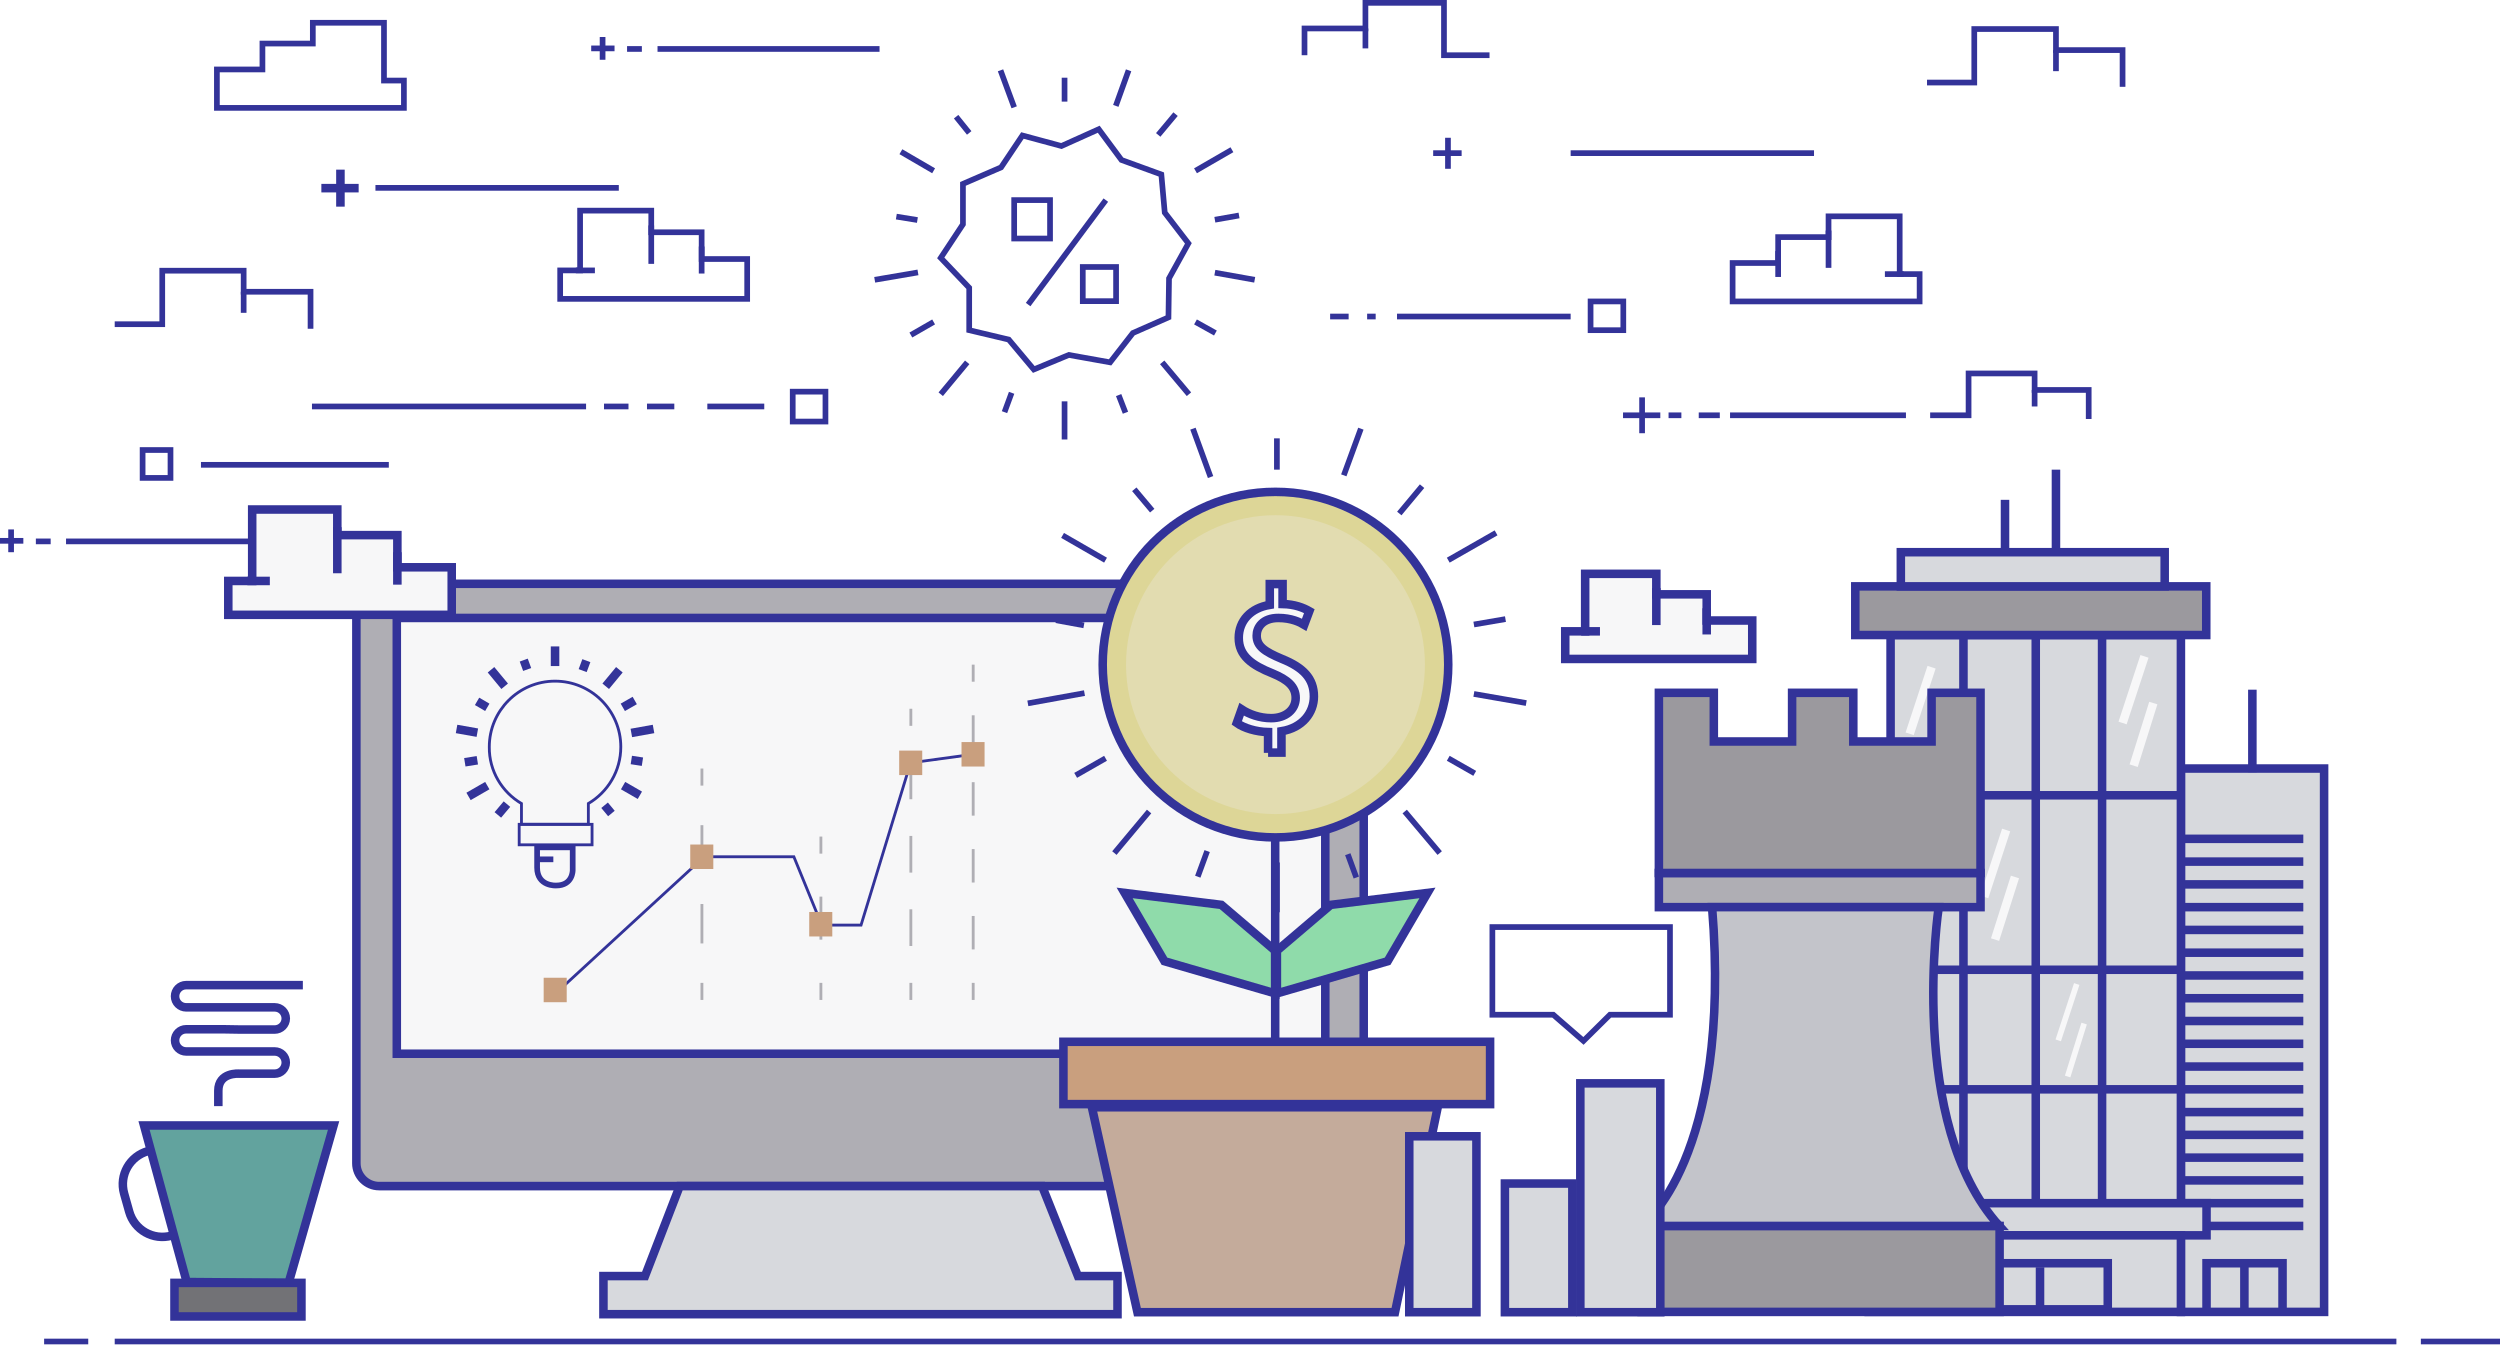
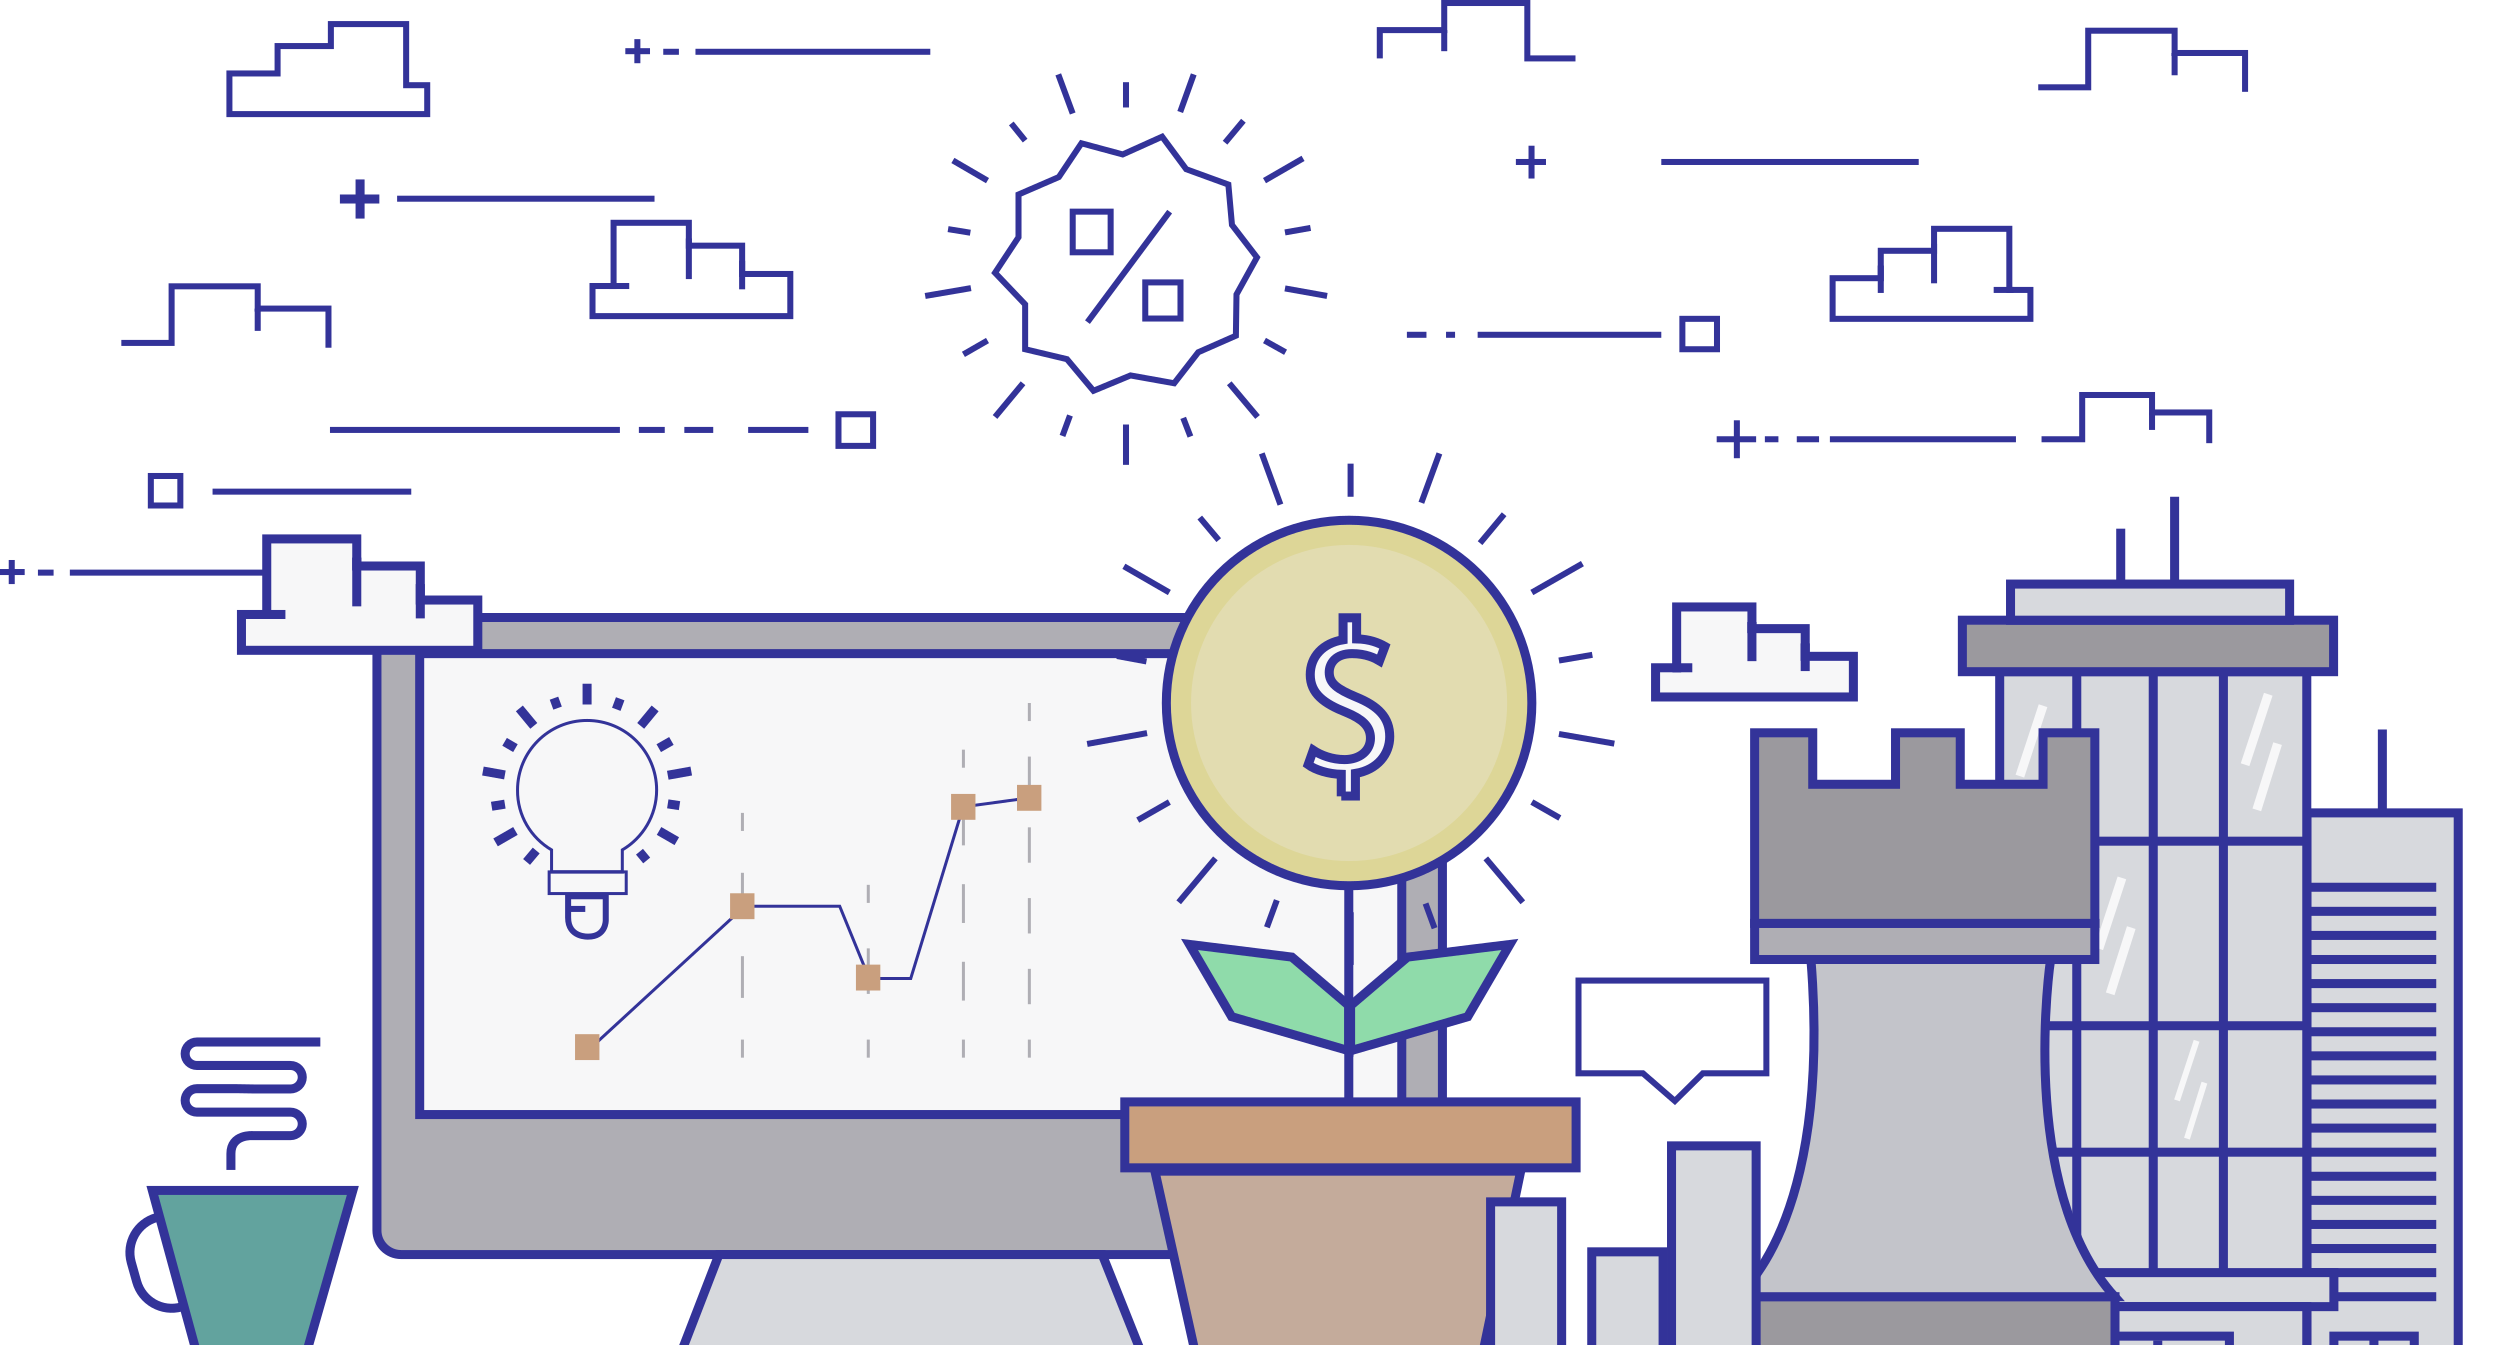
- <svg xmlns="http://www.w3.org/2000/svg" xmlns:xlink="http://www.w3.org/1999/xlink" version="1.1" class="img-responsive-SVG servicios_icono" id="servicios_icono4" x="0px" y="0px" viewBox="0 0 878.3 472.3" enable-background="new 0 0 878.3 472.3" xml:space="preserve" preserveAspectRatio="xMinYMin">
+ <svg xmlns="http://www.w3.org/2000/svg" xmlns:xlink="http://www.w3.org/1999/xlink" version="1.1" class="img-responsive-SVG servicios_icono" id="servicios_icono4" x="0px" y="0px" width="830.376px" height="446.609px" viewBox="0 0 830.376 446.609" enable-background="new 0 0 830.376 446.609" xml:space="preserve" preserveAspectRatio="xMinYMin">
  <defs>
</defs>
  <g id="Edi2_1_">
    <rect id="Fondo_x5F_Edi2_1_" x="766.2" y="270" fill="#D7D9DD" stroke="#333399" stroke-width="3" stroke-miterlimit="10" width="50.3" height="190.9" />
    <g id="LineasEdi2_1_">
      <line fill="none" stroke="#333399" stroke-width="3" stroke-miterlimit="10" x1="756.5" y1="294.7" x2="809.2" y2="294.7" />
      <line fill="none" stroke="#333399" stroke-width="3" stroke-miterlimit="10" x1="756.5" y1="302.7" x2="809.2" y2="302.7" />
      <line fill="none" stroke="#333399" stroke-width="3" stroke-miterlimit="10" x1="756.5" y1="310.7" x2="809.2" y2="310.7" />
      <line fill="none" stroke="#333399" stroke-width="3" stroke-miterlimit="10" x1="756.5" y1="318.7" x2="809.2" y2="318.7" />
      <line fill="none" stroke="#333399" stroke-width="3" stroke-miterlimit="10" x1="756.5" y1="326.7" x2="809.2" y2="326.7" />
      <line fill="none" stroke="#333399" stroke-width="3" stroke-miterlimit="10" x1="756.5" y1="334.7" x2="809.2" y2="334.7" />
      <line fill="none" stroke="#333399" stroke-width="3" stroke-miterlimit="10" x1="756.5" y1="342.7" x2="809.2" y2="342.7" />
      <line fill="none" stroke="#333399" stroke-width="3" stroke-miterlimit="10" x1="756.5" y1="350.7" x2="809.2" y2="350.7" />
      <line fill="none" stroke="#333399" stroke-width="3" stroke-miterlimit="10" x1="756.5" y1="358.7" x2="809.2" y2="358.7" />
      <line fill="none" stroke="#333399" stroke-width="3" stroke-miterlimit="10" x1="756.5" y1="366.7" x2="809.2" y2="366.7" />
      <line fill="none" stroke="#333399" stroke-width="3" stroke-miterlimit="10" x1="756.5" y1="374.7" x2="809.2" y2="374.7" />
      <line fill="none" stroke="#333399" stroke-width="3" stroke-miterlimit="10" x1="756.5" y1="382.7" x2="809.2" y2="382.7" />
      <line fill="none" stroke="#333399" stroke-width="3" stroke-miterlimit="10" x1="756.5" y1="390.7" x2="809.2" y2="390.7" />
      <line fill="none" stroke="#333399" stroke-width="3" stroke-miterlimit="10" x1="756.5" y1="398.7" x2="809.2" y2="398.7" />
      <line fill="none" stroke="#333399" stroke-width="3" stroke-miterlimit="10" x1="756.5" y1="406.7" x2="809.2" y2="406.7" />
      <line fill="none" stroke="#333399" stroke-width="3" stroke-miterlimit="10" x1="756.5" y1="414.7" x2="809.2" y2="414.7" />
      <line fill="none" stroke="#333399" stroke-width="3" stroke-miterlimit="10" x1="756.5" y1="422.7" x2="809.2" y2="422.7" />
      <line fill="none" stroke="#333399" stroke-width="3" stroke-miterlimit="10" x1="756.5" y1="430.7" x2="809.2" y2="430.7" />
      <line fill="none" stroke="#333399" stroke-width="3" stroke-miterlimit="10" x1="791.3" y1="271.3" x2="791.3" y2="242.3" />
      <polyline fill="none" stroke="#333399" stroke-width="3" stroke-miterlimit="10" points="775.2,460.9 775.2,443.8 801.9,443.8     801.9,460.9   " />
      <line fill="none" stroke="#333399" stroke-width="3" stroke-miterlimit="10" x1="788.5" y1="443.8" x2="788.5" y2="460.9" />
    </g>
  </g>
  <g id="Edi1_1_">
    <rect id="Fondo_x5F_Edi1_1_" x="664.2" y="223.1" fill="#D7D9DD" stroke="#333399" stroke-width="3" stroke-miterlimit="10" width="102" height="200.7" />
    <rect x="687.2" y="422.7" fill="#D7D9DD" stroke="#333399" stroke-width="3" stroke-miterlimit="10" width="88" height="11.3" />
    <rect x="656.5" y="434" fill="#D7D9DD" stroke="#333399" stroke-width="3" stroke-miterlimit="10" width="109.7" height="26.9" />
    <line fill="none" stroke="#333399" stroke-width="3" stroke-miterlimit="10" x1="689.8" y1="223.1" x2="689.8" y2="422.7" />
    <line fill="none" stroke="#333399" stroke-width="3" stroke-miterlimit="10" x1="738.5" y1="223.1" x2="738.5" y2="422.7" />
    <line fill="none" stroke="#333399" stroke-width="3" stroke-miterlimit="10" x1="715.2" y1="223.1" x2="715.2" y2="422.7" />
    <line fill="none" stroke="#333399" stroke-width="3" stroke-miterlimit="10" x1="664.2" y1="279.4" x2="766.2" y2="279.4" />
    <line fill="none" stroke="#333399" stroke-width="3" stroke-miterlimit="10" x1="664.2" y1="340.7" x2="766.2" y2="340.7" />
    <line fill="none" stroke="#333399" stroke-width="3" stroke-miterlimit="10" x1="664.2" y1="382.7" x2="766.2" y2="382.7" />
    <rect x="692.8" y="443.8" fill="none" stroke="#333399" stroke-width="3" stroke-miterlimit="10" width="47.7" height="16.2" />
    <line fill="none" stroke="#333399" stroke-width="3" stroke-miterlimit="10" x1="716.7" y1="445.2" x2="716.7" y2="460.9" />
    <g id="Reflejo_1_">
      <line fill="none" stroke="#F7F7F8" stroke-width="3" stroke-miterlimit="10" x1="674.8" y1="272.9" x2="681.7" y2="250.9" />
      <line fill="none" stroke="#F7F7F8" stroke-width="3" stroke-miterlimit="10" x1="745.7" y1="254" x2="753.4" y2="230.6" />
      <line fill="none" stroke="#F7F7F8" stroke-width="3" stroke-miterlimit="10" x1="749.6" y1="269" x2="756.5" y2="247" />
      <line fill="none" stroke="#F7F7F8" stroke-width="3" stroke-miterlimit="10" x1="697.1" y1="315.1" x2="704.8" y2="291.6" />
      <line fill="none" stroke="#F7F7F8" stroke-width="3" stroke-miterlimit="10" x1="700.9" y1="330.1" x2="707.9" y2="308.1" />
      <line fill="none" stroke="#F7F7F8" stroke-width="2" stroke-miterlimit="10" x1="723.1" y1="365.5" x2="729.6" y2="345.7" />
      <line fill="none" stroke="#F7F7F8" stroke-width="2" stroke-miterlimit="10" x1="726.4" y1="378.2" x2="732.2" y2="359.6" />
      <line fill="none" stroke="#F7F7F8" stroke-width="3" stroke-miterlimit="10" x1="670.9" y1="257.8" x2="678.6" y2="234.4" />
    </g>
  </g>
  <g>
    <path fill="#AFAEB4" stroke="#333399" stroke-width="3" stroke-miterlimit="10" d="M479.1,408.7c0,4.4-3.6,8-8,8H133.2   c-4.4,0-8-3.6-8-8V213.1c0-4.4,3.6-8,8-8h337.9c4.4,0,8,3.6,8,8L479.1,408.7L479.1,408.7z" />
    <rect x="139.4" y="217.1" fill="#F7F7F8" stroke="#333399" stroke-width="3" stroke-miterlimit="10" width="326.2" height="153.1" />
    <polygon fill="#D7D9DD" stroke="#333399" stroke-width="3" stroke-miterlimit="10" points="366.1,416.7 378.7,448.3 392.6,448.3    392.6,461.7 212,461.7 212,448.3 226.6,448.3 238.8,416.7  " />
  </g>
  <rect x="465.1" y="429" fill="#D7D9DD" stroke="#333399" stroke-width="3" stroke-miterlimit="10" width="21" height="26.9" />
  <rect x="576.7" y="430.7" fill="#9B999E" stroke="#333399" stroke-width="3" stroke-miterlimit="10" width="125.8" height="30.2" />
  <g>
    <polyline fill="none" stroke="#333399" stroke-miterlimit="10" points="195.1,349.1 247.4,301 278.9,301 288.7,325 302.5,325    319.9,268 341.9,265  " />
    <path id="Lamp_1_" fill="none" stroke="#333399" stroke-miterlimit="10" d="M183.2,282.3v7.3h23.5v-7.3c6.8-4,11.4-11.4,11.4-19.9   c0-12.8-10.4-23.1-23.1-23.1c-12.8,0-23.1,10.4-23.1,23.1C171.8,270.9,176.4,278.3,183.2,282.3z" />
    <rect x="182.4" y="289.6" fill="none" stroke="#333399" stroke-miterlimit="10" width="25.6" height="7.2" />
    <path fill="none" stroke="#333399" stroke-width="2" stroke-miterlimit="10" d="M201.2,297.7v8c0,0,0.1,5.4-5.8,5.4   c0,0-6.7,0.4-6.7-6.3v-7.1H201.2z" />
    <line fill="none" stroke="#333399" stroke-width="2" stroke-miterlimit="10" x1="194.4" y1="301.9" x2="188.7" y2="301.9" />
    <g>
      <line fill="none" stroke="#333399" stroke-width="3" stroke-miterlimit="10" x1="214.8" y1="285.8" x2="212.4" y2="282.9" />
      <line fill="none" stroke="#333399" stroke-width="3" stroke-miterlimit="10" x1="224.8" y1="279.4" x2="218.9" y2="276" />
      <line fill="none" stroke="#333399" stroke-width="3" stroke-miterlimit="10" x1="225.7" y1="267.6" x2="221.8" y2="267" />
      <line fill="none" stroke="#333399" stroke-width="3" stroke-miterlimit="10" x1="229.6" y1="256.1" x2="221.8" y2="257.5" />
      <line fill="none" stroke="#333399" stroke-width="3" stroke-miterlimit="10" x1="223" y1="246.1" x2="218.8" y2="248.5" />
      <line fill="none" stroke="#333399" stroke-width="3" stroke-miterlimit="10" x1="217.6" y1="235.3" x2="212.8" y2="241.1" />
      <line fill="none" stroke="#333399" stroke-width="3" stroke-miterlimit="10" x1="206" y1="232.1" x2="204.7" y2="235.6" />
      <line fill="none" stroke="#333399" stroke-width="3" stroke-miterlimit="10" x1="195" y1="227.1" x2="195" y2="234" />
      <line fill="none" stroke="#333399" stroke-width="3" stroke-miterlimit="10" x1="184" y1="231.9" x2="185.2" y2="235.2" />
      <line fill="none" stroke="#333399" stroke-width="3" stroke-miterlimit="10" x1="172.5" y1="235.3" x2="177.3" y2="241.1" />
      <line fill="none" stroke="#333399" stroke-width="3" stroke-miterlimit="10" x1="167.6" y1="246.4" x2="171.2" y2="248.5" />
      <line fill="none" stroke="#333399" stroke-width="3" stroke-miterlimit="10" x1="160.4" y1="256.1" x2="167.7" y2="257.4" />
      <line fill="none" stroke="#333399" stroke-width="3" stroke-miterlimit="10" x1="163.3" y1="267.8" x2="167.7" y2="267.1" />
      <line fill="none" stroke="#333399" stroke-width="3" stroke-miterlimit="10" x1="164.6" y1="279.8" x2="171.2" y2="276" />
      <line fill="none" stroke="#333399" stroke-width="3" stroke-miterlimit="10" x1="174.9" y1="286.3" x2="178.1" y2="282.5" />
    </g>
    <g>
      <g>
        <line fill="none" stroke="#AFAEB4" stroke-miterlimit="10" x1="246.6" y1="270" x2="246.6" y2="276" />
        <line fill="none" stroke="#AFAEB4" stroke-miterlimit="10" stroke-dasharray="13.85,13.85" x1="246.6" y1="289.9" x2="246.6" y2="338.3" />
        <line fill="none" stroke="#AFAEB4" stroke-miterlimit="10" x1="246.6" y1="345.3" x2="246.6" y2="351.3" />
      </g>
    </g>
    <g>
      <g>
        <line fill="none" stroke="#AFAEB4" stroke-miterlimit="10" x1="288.4" y1="293.9" x2="288.4" y2="299.9" />
        <line fill="none" stroke="#AFAEB4" stroke-miterlimit="10" stroke-dasharray="15.12,15.12" x1="288.4" y1="315" x2="288.4" y2="337.7" />
        <line fill="none" stroke="#AFAEB4" stroke-miterlimit="10" x1="288.4" y1="345.3" x2="288.4" y2="351.3" />
      </g>
    </g>
    <g>
      <g>
        <line fill="none" stroke="#AFAEB4" stroke-miterlimit="10" x1="320" y1="249" x2="320" y2="255" />
        <line fill="none" stroke="#AFAEB4" stroke-miterlimit="10" stroke-dasharray="12.889,12.889" x1="320" y1="267.9" x2="320" y2="338.8" />
        <line fill="none" stroke="#AFAEB4" stroke-miterlimit="10" x1="320" y1="345.3" x2="320" y2="351.3" />
      </g>
    </g>
    <g>
      <g>
        <line fill="none" stroke="#AFAEB4" stroke-miterlimit="10" x1="341.9" y1="233.5" x2="341.9" y2="239.5" />
        <line fill="none" stroke="#AFAEB4" stroke-miterlimit="10" stroke-dasharray="11.75,11.75" x1="341.9" y1="251.3" x2="341.9" y2="339.4" />
        <line fill="none" stroke="#AFAEB4" stroke-miterlimit="10" x1="341.9" y1="345.3" x2="341.9" y2="351.3" />
      </g>
    </g>
  </g>
  <rect x="191" y="343.5" fill="#C99F7E" width="8.1" height="8.6" />
  <polygon fill="none" stroke="#333399" stroke-width="2" stroke-miterlimit="10" points="524.3,325.7 524.3,356.5 545.7,356.5   556.3,365.7 565.6,356.5 586.7,356.5 586.7,325.7 " />
  <rect x="528.7" y="415.8" fill="#D7D9DD" stroke="#333399" stroke-width="3" stroke-miterlimit="10" width="23.7" height="45.2" />
  <rect x="242.5" y="296.7" fill="#C99F7E" width="8.1" height="8.6" />
  <rect x="337.8" y="260.7" fill="#C99F7E" width="8.1" height="8.6" />
  <rect x="315.9" y="263.7" fill="#C99F7E" width="8.1" height="8.6" />
  <rect x="284.3" y="320.4" fill="#C99F7E" width="8.1" height="8.6" />
  <g id="planta_2_">
    <rect x="373.6" y="366" fill="#C99F7E" stroke="#333399" stroke-width="3" stroke-miterlimit="10" width="149.9" height="21.9" />
    <polygon fill="#C4AB9B" stroke="#333399" stroke-width="3" stroke-miterlimit="10" points="490.1,461 399.6,461 383.6,389    505.1,389  " />
    <g id="hojas_2_">
      <polygon fill="#8FDBAA" stroke="#333399" stroke-width="3" stroke-miterlimit="10" points="448,334 429.1,317.9 395.1,313.7     409.1,337.7 448,349   " />
      <polygon fill="#8FDBAA" stroke="#333399" stroke-width="3" stroke-miterlimit="10" points="448.6,334 467.5,317.9 501.5,313.7     487.5,337.7 448.6,349   " />
    </g>
    <line id="tallo_2_" fill="none" stroke="#333399" stroke-width="3" stroke-miterlimit="10" x1="448" y1="294.2" x2="448" y2="366" />
    <g id="Flor_2_">
      <circle fill="#DDD697" stroke="#333399" stroke-width="3" stroke-miterlimit="10" cx="448.1" cy="233.5" r="60.7" />
      <circle fill="#E2DCB0" cx="448.1" cy="233.5" r="52.5" />
      <g id="Rayos_2_">
        <line fill="none" stroke="#333399" stroke-width="2" stroke-miterlimit="10" x1="448.6" y1="154" x2="448.6" y2="165" />
        <line fill="none" stroke="#333399" stroke-width="2" stroke-miterlimit="10" x1="419.1" y1="150.6" x2="425.3" y2="167.6" />
        <line fill="none" stroke="#333399" stroke-width="2" stroke-miterlimit="10" x1="398.5" y1="171.9" x2="404.8" y2="179.4" />
        <line fill="none" stroke="#333399" stroke-width="2" stroke-miterlimit="10" x1="373.3" y1="188.1" x2="388.4" y2="196.8" />
        <line fill="none" stroke="#333399" stroke-width="2" stroke-miterlimit="10" x1="371" y1="217.9" x2="380.8" y2="219.7" />
        <line fill="none" stroke="#333399" stroke-width="2" stroke-miterlimit="10" x1="361.1" y1="247.1" x2="381" y2="243.5" />
        <line fill="none" stroke="#333399" stroke-width="2" stroke-miterlimit="10" x1="377.9" y1="272.4" x2="388.4" y2="266.4" />
        <line fill="none" stroke="#333399" stroke-width="2" stroke-miterlimit="10" x1="391.5" y1="299.7" x2="403.7" y2="285.1" />
        <line fill="none" stroke="#333399" stroke-width="2" stroke-miterlimit="10" x1="420.8" y1="308" x2="424.1" y2="299" />
        <line fill="none" stroke="#333399" stroke-width="2" stroke-miterlimit="10" x1="448.6" y1="320.5" x2="448.6" y2="303" />
        <line fill="none" stroke="#333399" stroke-width="2" stroke-miterlimit="10" x1="476.5" y1="308.3" x2="473.5" y2="300.1" />
        <line fill="none" stroke="#333399" stroke-width="2" stroke-miterlimit="10" x1="505.8" y1="299.7" x2="493.5" y2="285.1" />
        <line fill="none" stroke="#333399" stroke-width="2" stroke-miterlimit="10" x1="518.1" y1="271.7" x2="508.8" y2="266.4" />
        <line fill="none" stroke="#333399" stroke-width="2" stroke-miterlimit="10" x1="536.2" y1="247" x2="517.8" y2="243.8" />
        <line fill="none" stroke="#333399" stroke-width="2" stroke-miterlimit="10" x1="528.9" y1="217.5" x2="517.8" y2="219.4" />
        <line fill="none" stroke="#333399" stroke-width="2" stroke-miterlimit="10" x1="525.6" y1="187.2" x2="508.8" y2="196.8" />
        <line fill="none" stroke="#333399" stroke-width="2" stroke-miterlimit="10" x1="499.6" y1="170.8" x2="491.6" y2="180.4" />
        <line fill="none" stroke="#333399" stroke-width="2" stroke-miterlimit="10" x1="478.1" y1="150.6" x2="472.1" y2="167" />
      </g>
    </g>
    <g id="pesos_2_">
      <path fill="#F7F7F8" stroke="#333399" stroke-width="3" stroke-miterlimit="10" d="M445.5,264.5v-7.3c-4.2-0.1-8.5-1.4-11-3.2    l1.7-4.8c2.6,1.7,6.3,3.1,10.4,3.1c5.1,0,8.6-3,8.6-7.1c0-4-2.8-6.4-8.1-8.6c-7.3-2.9-11.9-6.2-11.9-12.5c0-6,4.2-10.5,10.9-11.6    v-7.3h4.5v7c4.3,0.1,7.3,1.3,9.4,2.5l-1.8,4.8c-1.5-0.9-4.5-2.4-9.1-2.4c-5.5,0-7.6,3.3-7.6,6.2c0,3.7,2.7,5.6,8.9,8.2    c7.4,3,11.2,6.8,11.2,13.2c0,5.7-4,11-11.4,12.2v7.5h-4.7V264.5z" />
    </g>
  </g>
  <rect x="582.8" y="306.7" fill="#AFAEB4" stroke="#333399" stroke-width="3" stroke-miterlimit="10" width="113" height="12" />
  <path fill="#C3C4CA" stroke="#333399" stroke-width="3" stroke-miterlimit="10" d="M576.7,430.7c0,0,31.9-23.3,24.8-112h79.6  c0,0-11.3,76,21.3,112H576.7z" />
  <polygon fill="#9B999E" stroke="#333399" stroke-width="3" stroke-miterlimit="10" points="678.6,243.4 678.6,260.5 651.1,260.5   651.1,243.4 629.6,243.4 629.6,260.5 602.1,260.5 602.1,243.4 582.8,243.4 582.8,306.7 695.8,306.7 695.8,243.4 " />
  <rect x="555.2" y="380.6" fill="#D7D9DD" stroke="#333399" stroke-width="3" stroke-miterlimit="10" width="28.1" height="80.4" />
  <line fill="none" stroke="#333399" stroke-width="2" stroke-linecap="square" stroke-linejoin="round" stroke-miterlimit="10" x1="41.3" y1="471.3" x2="840.9" y2="471.3" />
  <line fill="none" stroke="#333399" stroke-width="2" stroke-linecap="square" stroke-linejoin="round" stroke-miterlimit="10" x1="851.5" y1="471.3" x2="877.3" y2="471.3" />
  <line fill="none" stroke="#333399" stroke-width="2" stroke-linecap="square" stroke-linejoin="round" stroke-miterlimit="10" x1="16.5" y1="471.3" x2="30" y2="471.3" />
  <g id="cuadrados_2_">
    <rect x="50.1" y="158.1" fill="none" stroke="#333399" stroke-width="2" stroke-miterlimit="10" width="9.8" height="9.8" />
    <rect x="278.5" y="137.6" fill="none" stroke="#333399" stroke-width="2" stroke-miterlimit="10" width="11.5" height="10.5" />
    <rect x="558.8" y="105.9" fill="none" stroke="#333399" stroke-width="2" stroke-miterlimit="10" width="11.5" height="10.1" />
  </g>
  <g id="lineas_2_">
    <g>
      <line fill="none" stroke="#333399" stroke-width="2" stroke-miterlimit="10" x1="211.7" y1="13" x2="211.7" y2="21" />
      <line fill="none" stroke="#333399" stroke-width="2" stroke-miterlimit="10" x1="207.7" y1="17" x2="215.9" y2="17" />
    </g>
    <g>
      <line fill="none" stroke="#333399" stroke-width="3" stroke-miterlimit="10" x1="119.6" y1="59.6" x2="119.6" y2="72.6" />
      <line fill="none" stroke="#333399" stroke-width="3" stroke-miterlimit="10" x1="112.9" y1="66.1" x2="126" y2="66.1" />
    </g>
    <line fill="none" stroke="#333399" stroke-width="2" stroke-miterlimit="10" x1="70.6" y1="163.3" x2="136.6" y2="163.3" />
    <line fill="none" stroke="#333399" stroke-width="2" stroke-miterlimit="10" x1="23.2" y1="190.2" x2="101.2" y2="190.2" />
    <line fill="none" stroke="#333399" stroke-width="2" stroke-miterlimit="10" x1="12.6" y1="190.2" x2="17.8" y2="190.2" />
    <g>
      <line fill="none" stroke="#333399" stroke-width="2" stroke-miterlimit="10" x1="3.9" y1="186" x2="3.9" y2="194" />
      <line fill="none" stroke="#333399" stroke-width="2" stroke-miterlimit="10" x1="0" y1="190" x2="8.2" y2="190" />
    </g>
    <line fill="none" stroke="#333399" stroke-width="2" stroke-miterlimit="10" x1="231" y1="17.2" x2="309" y2="17.2" />
    <line fill="none" stroke="#333399" stroke-width="2" stroke-miterlimit="10" x1="220.3" y1="17.2" x2="225.5" y2="17.2" />
    <line fill="none" stroke="#333399" stroke-width="2" stroke-miterlimit="10" x1="248.5" y1="142.8" x2="268.5" y2="142.8" />
    <line fill="none" stroke="#333399" stroke-width="2" stroke-miterlimit="10" x1="109.6" y1="142.8" x2="205.9" y2="142.8" />
    <line fill="none" stroke="#333399" stroke-width="2" stroke-miterlimit="10" x1="212.2" y1="142.8" x2="220.8" y2="142.8" />
    <line fill="none" stroke="#333399" stroke-width="2" stroke-miterlimit="10" x1="227.3" y1="142.8" x2="236.9" y2="142.8" />
    <line fill="none" stroke="#333399" stroke-width="2" stroke-miterlimit="10" x1="576.9" y1="139.6" x2="576.9" y2="152.2" />
    <line fill="none" stroke="#333399" stroke-width="2" stroke-miterlimit="10" x1="570.2" y1="145.9" x2="583.3" y2="145.9" />
    <line fill="none" stroke="#333399" stroke-width="2" stroke-miterlimit="10" x1="508.7" y1="48.4" x2="508.7" y2="59.3" />
    <line fill="none" stroke="#333399" stroke-width="2" stroke-miterlimit="10" x1="503.5" y1="53.8" x2="513.5" y2="53.8" />
    <line fill="none" stroke="#333399" stroke-width="2" stroke-miterlimit="10" x1="551.8" y1="53.8" x2="637.3" y2="53.8" />
    <line fill="none" stroke="#333399" stroke-width="2" stroke-miterlimit="10" x1="131.9" y1="66" x2="217.4" y2="66" />
    <line fill="none" stroke="#333399" stroke-width="2" stroke-miterlimit="10" x1="586.2" y1="145.9" x2="590.7" y2="145.9" />
    <line fill="none" stroke="#333399" stroke-width="2" stroke-miterlimit="10" x1="596.8" y1="145.9" x2="604.2" y2="145.9" />
    <line fill="none" stroke="#333399" stroke-width="2" stroke-miterlimit="10" x1="607.8" y1="145.9" x2="669.6" y2="145.9" />
    <line fill="none" stroke="#333399" stroke-width="2" stroke-miterlimit="10" x1="490.8" y1="111.2" x2="551.8" y2="111.2" />
    <line fill="none" stroke="#333399" stroke-width="2" stroke-miterlimit="10" x1="467.3" y1="111.2" x2="473.8" y2="111.2" />
    <line fill="none" stroke="#333399" stroke-width="2" stroke-miterlimit="10" x1="480.3" y1="111.2" x2="483.3" y2="111.2" />
  </g>
  <g id="nubes_2_">
    <g>
      <polyline fill="none" stroke="#333399" stroke-width="2" stroke-miterlimit="10" points="40.3,113.9 57,113.9 57,95.1 85.6,95.1     85.6,102.5 109.1,102.5 109.1,115.5   " />
      <line fill="none" stroke="#333399" stroke-width="2" stroke-miterlimit="10" x1="85.6" y1="102.5" x2="85.6" y2="109.9" />
    </g>
    <g>
      <polyline fill="none" stroke="#333399" stroke-width="2" stroke-miterlimit="10" points="677,29 693.6,29 693.6,10.2 722.3,10.2     722.3,17.6 745.7,17.6 745.7,30.5   " />
      <line fill="none" stroke="#333399" stroke-width="2" stroke-miterlimit="10" x1="722.3" y1="17.6" x2="722.3" y2="25" />
    </g>
    <g>
      <polygon fill="none" stroke="#333399" stroke-width="2" stroke-miterlimit="10" points="196.8,105 262.5,105 262.5,91 246.5,91     246.5,81.6 228.8,81.6 228.8,74 203.8,74 203.8,95 196.8,95   " />
      <line fill="none" stroke="#333399" stroke-width="2" stroke-miterlimit="10" x1="228.8" y1="92.7" x2="228.8" y2="79.2" />
      <line fill="none" stroke="#333399" stroke-width="2" stroke-miterlimit="10" x1="246.5" y1="86.6" x2="246.5" y2="96.1" />
      <line fill="none" stroke="#333399" stroke-width="2" stroke-miterlimit="10" x1="202.3" y1="95" x2="209" y2="95" />
    </g>
    <g>
      <polygon fill="#F7F7F8" stroke="#333399" stroke-width="3" stroke-miterlimit="10" points="80.2,216 158.7,216 158.7,199.3     139.6,199.3 139.6,188 118.5,188 118.5,179 88.6,179 88.6,204.1 80.2,204.1   " />
      <line fill="none" stroke="#333399" stroke-width="3" stroke-miterlimit="10" x1="118.5" y1="201.4" x2="118.5" y2="185.2" />
      <line fill="none" stroke="#333399" stroke-width="3" stroke-miterlimit="10" x1="139.6" y1="194" x2="139.6" y2="205.4" />
      <line fill="none" stroke="#333399" stroke-width="3" stroke-miterlimit="10" x1="86.9" y1="204.1" x2="94.8" y2="204.1" />
    </g>
    <g>
      <polyline fill="none" stroke="#333399" stroke-width="2" stroke-miterlimit="10" points="458.3,19.4 458.3,10 479.7,10 479.7,1     507.3,1 507.3,19.4 523.3,19.4   " />
      <line fill="none" stroke="#333399" stroke-width="2" stroke-miterlimit="10" x1="479.7" y1="10" x2="479.7" y2="17" />
    </g>
    <g>
      <polygon fill="none" stroke="#333399" stroke-width="2" stroke-miterlimit="10" points="141.9,37.9 76.2,37.9 76.2,24.4     92.2,24.4 92.2,15.3 109.9,15.3 109.9,8 134.9,8 134.9,28.3 141.9,28.3   " />
    </g>
    <g>
      <polygon fill="none" stroke="#333399" stroke-width="2" stroke-miterlimit="10" points="674.4,105.9 608.7,105.9 608.7,92.4     624.7,92.4 624.7,83.3 642.4,83.3 642.4,76 667.4,76 667.4,96.3 674.4,96.3   " />
      <line fill="none" stroke="#333399" stroke-width="2" stroke-miterlimit="10" x1="624.7" y1="88.2" x2="624.7" y2="97.3" />
      <line fill="none" stroke="#333399" stroke-width="2" stroke-miterlimit="10" x1="642.4" y1="94.1" x2="642.4" y2="81" />
      <line fill="none" stroke="#333399" stroke-width="2" stroke-miterlimit="10" x1="668.8" y1="96.3" x2="662.2" y2="96.3" />
    </g>
    <g>
      <polyline fill="none" stroke="#333399" stroke-width="2" stroke-miterlimit="10" points="678.1,145.9 691.6,145.9 691.6,131.2     714.8,131.2 714.8,137 733.8,137 733.8,147.2   " />
      <line fill="none" stroke="#333399" stroke-width="2" stroke-miterlimit="10" x1="714.8" y1="137" x2="714.8" y2="142.8" />
    </g>
    <g>
      <polygon fill="#F7F7F8" stroke="#333399" stroke-width="3" stroke-miterlimit="10" points="549.9,231.5 615.6,231.5 615.6,218     599.6,218 599.6,208.8 581.9,208.8 581.9,201.6 556.9,201.6 556.9,221.8 549.9,221.8   " />
      <line fill="none" stroke="#333399" stroke-width="3" stroke-miterlimit="10" x1="581.9" y1="219.6" x2="581.9" y2="206.6" />
      <line fill="none" stroke="#333399" stroke-width="3" stroke-miterlimit="10" x1="599.6" y1="213.7" x2="599.6" y2="222.9" />
      <line fill="none" stroke="#333399" stroke-width="3" stroke-miterlimit="10" x1="555.5" y1="221.8" x2="562.1" y2="221.8" />
    </g>
  </g>
  <polygon fill="#62A39E" stroke="#333399" stroke-width="3" stroke-miterlimit="10" points="101.4,450.7 65.6,450.4 50.6,395.4   117.2,395.4 " />
  <rect x="61.3" y="450.7" fill="#727276" stroke="#333399" stroke-width="3" stroke-miterlimit="10" width="44.6" height="11.8" />
  <path fill="none" stroke="#333399" stroke-width="3" stroke-miterlimit="10" d="M60.3,434.1L60.3,434.1c-6.5,1.8-13.1-2-14.9-8.4  l-1.8-6.4c-1.8-6.5,2-13.1,8.4-14.9l0,0" />
  <g id="humo_1_">
    <g>
      <g>
        <defs>
          <rect id="SVGID_1_" x="58.8" y="342.7" width="47.6" height="45.9" />
        </defs>
        <clipPath id="SVGID_2_">
          <use xlink:href="#SVGID_1_" overflow="visible" />
        </clipPath>
        <path clip-path="url(#SVGID_2_)" fill="none" stroke="#333399" stroke-width="3" stroke-miterlimit="10" d="M76.7,388.6v-5.4     c0-6.6,7.3-6,7.3-6h12.5c2.2,0,3.9-1.8,3.9-3.9l0,0c0-2.2-1.8-3.9-3.9-3.9H65.4c-2.1,0-3.9-1.7-3.9-3.9l0,0     c0-2.1,1.7-3.9,3.9-3.9h13.1l6,0.1h12c2.1,0,3.9-1.7,3.9-3.9l0,0c0-2.1-1.7-3.9-3.9-3.9H65.4c-2.1,0-3.9-1.7-3.9-3.9l0,0     c0-2.1,1.7-3.9,3.9-3.9h41" />
      </g>
    </g>
  </g>
  <g id="porcentaje_2_">
    <polygon fill="none" stroke="#333399" stroke-width="2" stroke-miterlimit="10" points="351.7,58.8 359.2,47.6 372.9,51.3    386,45.4 394,56.2 408,61.3 409.2,74.7 417.5,85.5 410.7,97.8 410.5,111.5 398,117 390,127.3 375.5,124.7 363.2,129.8 354.4,119.3    340.5,116 340.5,101.1 330.5,90.6 338.3,78.8 338.3,64.6  " />
    <g>
      <line fill="none" stroke="#333399" stroke-width="2" stroke-miterlimit="10" x1="374" y1="27.3" x2="374" y2="35.7" />
      <line fill="none" stroke="#333399" stroke-width="2" stroke-miterlimit="10" x1="351.5" y1="24.7" x2="356.3" y2="37.7" />
      <line fill="none" stroke="#333399" stroke-width="2" stroke-miterlimit="10" x1="335.9" y1="41" x2="340.5" y2="46.7" />
      <line fill="none" stroke="#333399" stroke-width="2" stroke-miterlimit="10" x1="316.5" y1="53.3" x2="328" y2="60" />
      <line fill="none" stroke="#333399" stroke-width="2" stroke-miterlimit="10" x1="314.9" y1="76.1" x2="322.3" y2="77.3" />
      <line fill="none" stroke="#333399" stroke-width="2" stroke-miterlimit="10" x1="307.3" y1="98.3" x2="322.5" y2="95.7" />
      <line fill="none" stroke="#333399" stroke-width="2" stroke-miterlimit="10" x1="320" y1="117.7" x2="328" y2="113.1" />
      <line fill="none" stroke="#333399" stroke-width="2" stroke-miterlimit="10" x1="330.5" y1="138.5" x2="339.8" y2="127.3" />
      <line fill="none" stroke="#333399" stroke-width="2" stroke-miterlimit="10" x1="352.9" y1="144.8" x2="355.4" y2="138" />
      <line fill="none" stroke="#333399" stroke-width="2" stroke-miterlimit="10" x1="374" y1="154.4" x2="374" y2="141" />
      <line fill="none" stroke="#333399" stroke-width="2" stroke-miterlimit="10" x1="395.4" y1="145" x2="393" y2="138.8" />
      <line fill="none" stroke="#333399" stroke-width="2" stroke-miterlimit="10" x1="417.7" y1="138.5" x2="408.3" y2="127.3" />
      <line fill="none" stroke="#333399" stroke-width="2" stroke-miterlimit="10" x1="427" y1="117" x2="420" y2="113.1" />
      <line fill="none" stroke="#333399" stroke-width="2" stroke-miterlimit="10" x1="440.8" y1="98.3" x2="426.8" y2="95.8" />
      <line fill="none" stroke="#333399" stroke-width="2" stroke-miterlimit="10" x1="435.3" y1="75.7" x2="426.8" y2="77.2" />
      <line fill="none" stroke="#333399" stroke-width="2" stroke-miterlimit="10" x1="432.8" y1="52.6" x2="420" y2="60" />
      <line fill="none" stroke="#333399" stroke-width="2" stroke-miterlimit="10" x1="413" y1="40.1" x2="406.9" y2="47.4" />
      <line fill="none" stroke="#333399" stroke-width="2" stroke-miterlimit="10" x1="396.5" y1="24.7" x2="392" y2="37.2" />
    </g>
    <line fill="none" stroke="#333399" stroke-width="2" stroke-miterlimit="10" x1="361.2" y1="107" x2="388.5" y2="70.3" />
    <rect x="356.3" y="70.3" fill="none" stroke="#333399" stroke-width="2" stroke-miterlimit="10" width="12.6" height="13.5" />
    <rect x="380.4" y="93.8" fill="none" stroke="#333399" stroke-width="2" stroke-miterlimit="10" width="11.7" height="12" />
  </g>
  <rect x="495.1" y="399.2" fill="#D7D9DD" stroke="#333399" stroke-width="3" stroke-miterlimit="10" width="23.6" height="61.8" />
  <g id="Techo_x5F_Edi1_1_">
    <rect x="651.8" y="206" fill="#9B999E" stroke="#333399" stroke-width="3" stroke-miterlimit="10" width="123.3" height="17.1" />
    <rect x="667.8" y="194" fill="#D7D9DD" stroke="#333399" stroke-width="3" stroke-miterlimit="10" width="92.7" height="12" />
    <line fill="none" stroke="#333399" stroke-width="3" stroke-miterlimit="10" x1="704.4" y1="194" x2="704.4" y2="175.6" />
    <line fill="none" stroke="#333399" stroke-width="3" stroke-miterlimit="10" x1="722.3" y1="194" x2="722.3" y2="165" />
  </g>
</svg>
